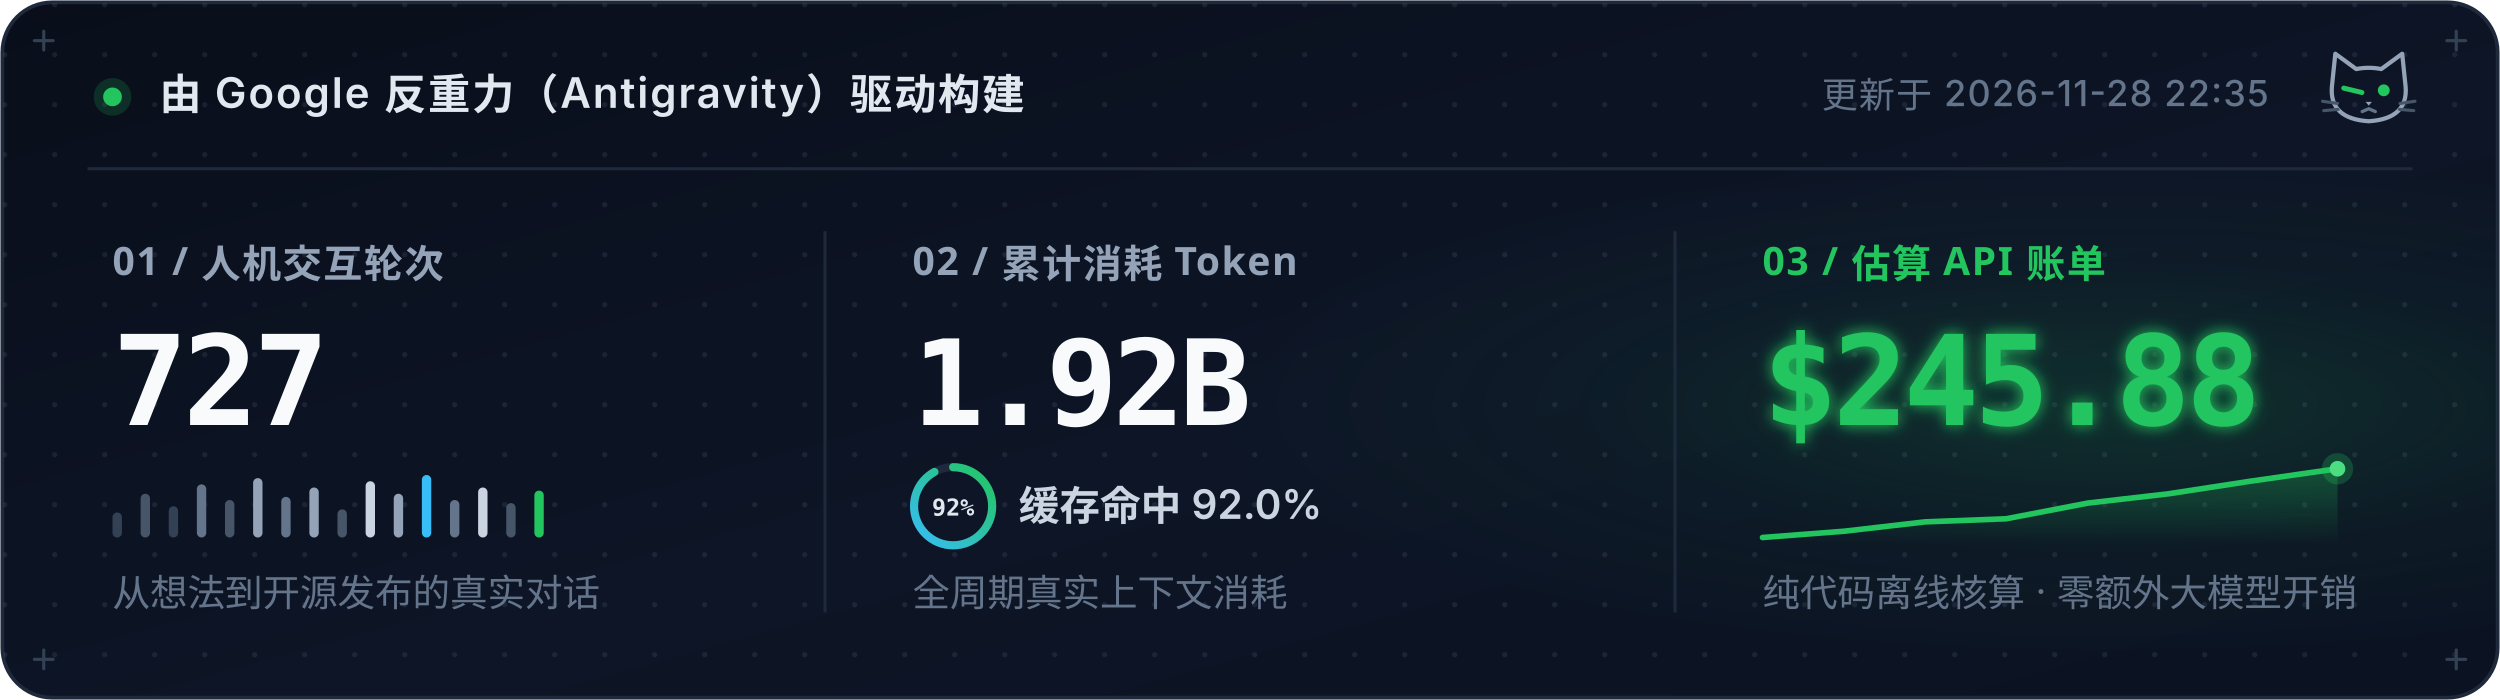
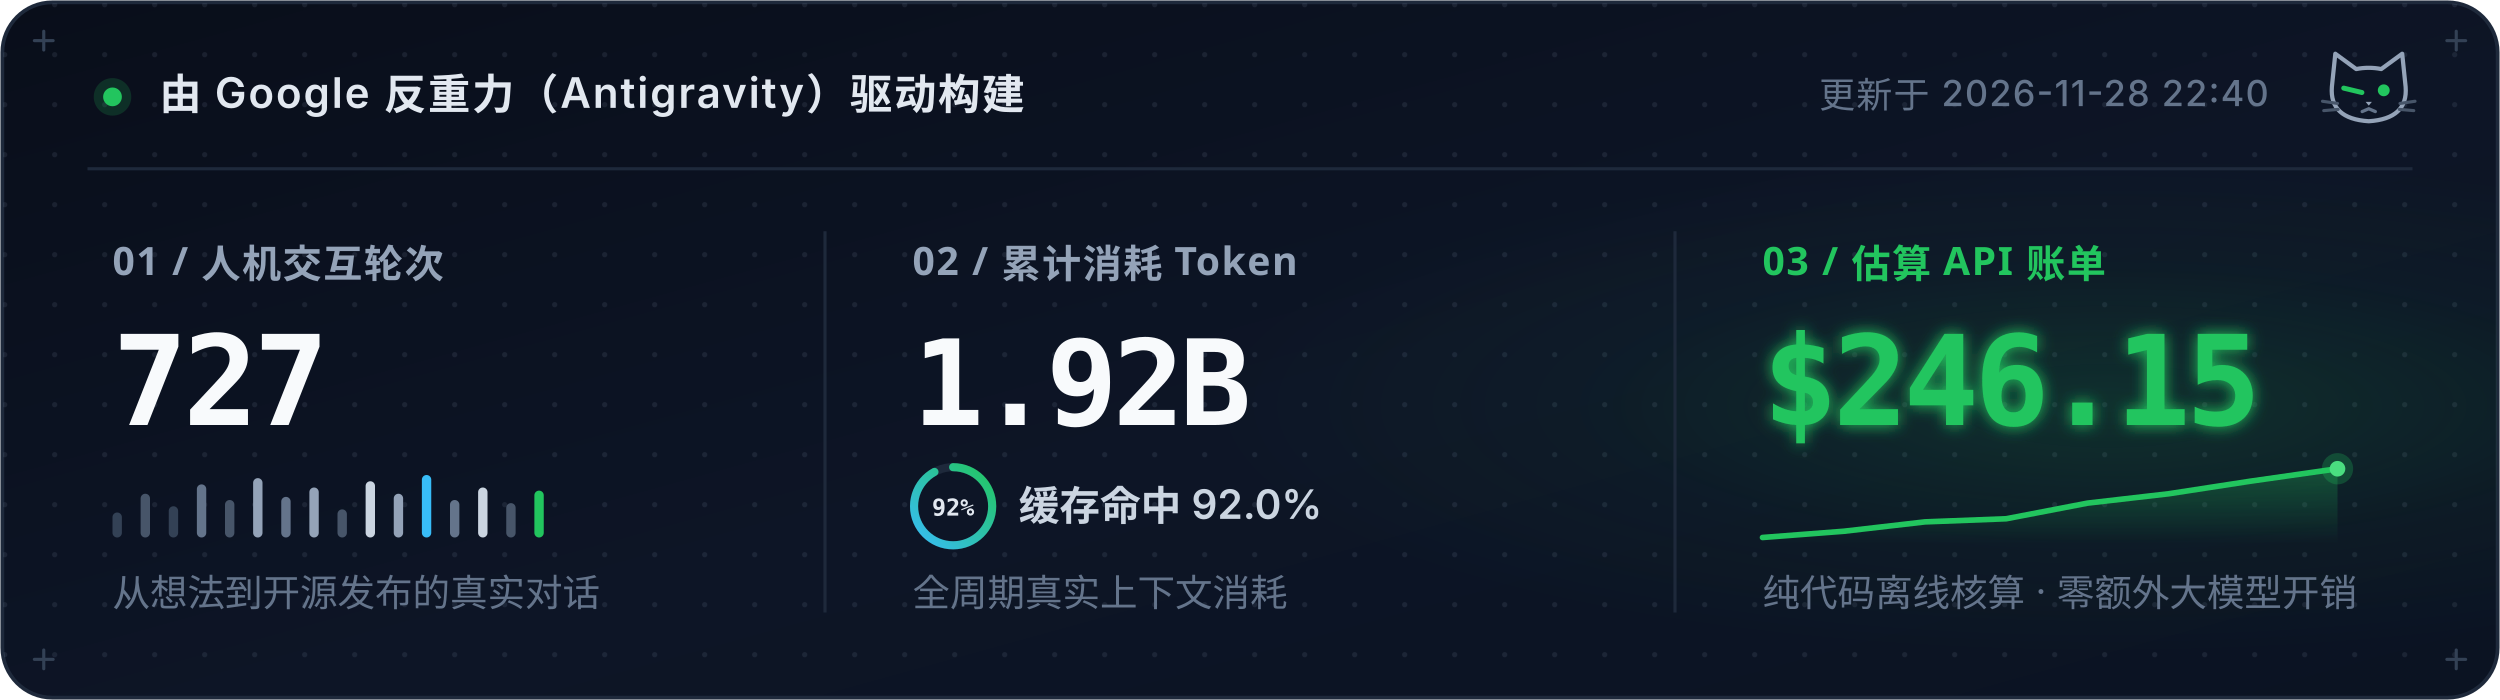
- <svg xmlns="http://www.w3.org/2000/svg" width="800" height="224" viewBox="0 0 800 224" role="img" aria-label="使用 Google Antigravity 开发：727 轮人机交互，1.92B 总 Token（92.0% 缓存命中），估算 API 账单 $245.88（更新于 2026-11-28 22:35）">
+ <svg xmlns="http://www.w3.org/2000/svg" width="800" height="224" viewBox="0 0 800 224" role="img" aria-label="使用 Google Antigravity 开发：727 轮人机交互，1.92B 总 Token（92.0% 缓存命中），估算 API 账单 $246.15（更新于 2026-11-28 22:40）">
  <defs>
    <linearGradient id="bg" x1="0%" y1="0%" x2="100%" y2="100%">
      <stop offset="0%" stop-color="#090E1A" />
      <stop offset="55%" stop-color="#0D1526" />
      <stop offset="100%" stop-color="#0B1322" />
    </linearGradient>
    <linearGradient id="topBeam" x1="0%" y1="0%" x2="100%" y2="0%">
      <stop offset="0%" stop-color="#22C55E" stop-opacity="0" />
      <stop offset="28%" stop-color="#38BDF8" stop-opacity="0.35" />
      <stop offset="68%" stop-color="#22C55E" stop-opacity="0.75" />
      <stop offset="100%" stop-color="#22C55E" stop-opacity="0" />
    </linearGradient>
    <radialGradient id="billGlow" cx="84%" cy="58%" r="36%">
      <stop offset="0%" stop-color="#22C55E" stop-opacity="0.16" />
      <stop offset="55%" stop-color="#22C55E" stop-opacity="0.04" />
      <stop offset="100%" stop-color="#22C55E" stop-opacity="0" />
    </radialGradient>
    <linearGradient id="sparkFill" x1="0%" y1="0%" x2="0%" y2="100%">
      <stop offset="0%" stop-color="#22C55E" stop-opacity="0.28" />
      <stop offset="100%" stop-color="#22C55E" stop-opacity="0.0" />
    </linearGradient>
    <linearGradient id="ringGrad" x1="0%" y1="0%" x2="100%" y2="100%">
      <stop offset="0%" stop-color="#38BDF8" />
      <stop offset="100%" stop-color="#22C55E" />
    </linearGradient>
    <pattern id="dotGrid" width="16" height="16" patternUnits="userSpaceOnUse">
      <circle cx="1.5" cy="1.5" r="0.85" fill="#94A3B8" fill-opacity="0.12" />
    </pattern>
    <filter id="softGlow" x="-30%" y="-30%" width="160%" height="160%">
      <feGaussianBlur stdDeviation="2.5" result="blur" />
      <feMerge>
        <feMergeNode in="blur" />
        <feMergeNode in="SourceGraphic" />
      </feMerge>
    </filter>
  </defs>
  <rect x="0.75" y="0.75" width="798.5" height="222.5" rx="16" fill="url(#bg)" stroke="#1E293B" stroke-width="1.2" />
  <rect x="1" y="1" width="798" height="222" rx="16" fill="url(#dotGrid)" />
  <rect x="1" y="1" width="798" height="222" rx="16" fill="url(#billGlow)" />
  <line x1="24" y1="1.2" x2="776" y2="1.2" stroke="url(#topBeam)" stroke-width="1.5" />
  <g stroke="#334155" stroke-width="1" stroke-linecap="round">
    <path d="M14 10 V16 M11 13 H17" />
    <path d="M786 10 V16 M783 13 H789" />
    <path d="M14 208 V214 M11 211 H17" />
    <path d="M786 208 V214 M783 211 H789" />
  </g>
  <circle cx="36" cy="31" r="6" fill="#22C55E" fill-opacity="0.18" />
  <circle cx="36" cy="31" r="3" fill="#22C55E" />
  <text x="51" y="35" fill="#E2E8F0" font-family="'LXGW WenKai', 'PingFang SC', -apple-system, sans-serif" font-size="13.5" font-weight="600" letter-spacing="0.6">
    由 Google 反重力（Antigravity）驱动构建
  </text>
  <text x="726" y="34.5" text-anchor="end" fill="#64748B" font-family="'LXGW WenKai', 'PingFang SC', -apple-system, sans-serif" font-size="11.5" font-weight="500" letter-spacing="0.4">
-     更新于 2026-11-28 22:35
+     更新于 2026-11-28 22:40
  </text>
  <g transform="translate(742, 13)" aria-label="Hakimi Line-Art Cat">
    <path d="M4.2 14.8 L5.3 4.2 L12.0 9.1 Q16.0 8.3 20.0 9.1 L26.7 4.2 L27.8 14.8 Q28.6 25.0 16.0 25.8 Q3.4 25.0 4.2 14.8 Z" fill="none" stroke="#94A3B8" stroke-width="1.35" stroke-linejoin="round" stroke-linecap="round" />
    <path d="M8.0 15.2 L13.8 16.6" fill="none" stroke="#22C55E" stroke-width="1.6" stroke-linecap="round" />
    <circle cx="20.8" cy="15.9" r="1.9" fill="#22C55E" />
    <path d="M15.0 19.6 L17.0 19.6 L16.0 20.8 Z" fill="#94A3B8" />
    <path d="M13.9 22.7 L16.0 21.8 L18.1 22.7" fill="none" stroke="#64748B" stroke-width="1.05" stroke-linecap="round" stroke-linejoin="round" />
    <path d="M1.2 19.4 L6.0 20.1 M1.6 22.4 L6.2 22.0 M26.0 20.1 L30.8 19.4 M25.8 22.0 L30.4 22.4" stroke="#475569" stroke-width="1.0" stroke-linecap="round" />
  </g>
  <line x1="28" y1="54" x2="772" y2="54" stroke="#1E293B" stroke-width="1" />
  <line x1="264" y1="74" x2="264" y2="196" stroke="#1E293B" stroke-width="1" />
  <line x1="536" y1="74" x2="536" y2="196" stroke="#1E293B" stroke-width="1" />
  <text x="36" y="88" fill="#94A3B8" font-family="'LXGW WenKai', 'PingFang SC', sans-serif" font-size="12.5" font-weight="600" letter-spacing="0.5">
    01 / 人机交互轮次
  </text>
  <text x="36" y="136" fill="#F8FAFC" font-family="'JetBrains Mono', 'LXGW WenKai', ui-monospace, monospace" font-size="40" font-weight="700" letter-spacing="-1.5">
    727
  </text>
  <g transform="translate(36, 152)">
    <rect x="0" y="12" width="3" height="8" rx="1.5" fill="#334155" />
    <rect x="9" y="6" width="3" height="14" rx="1.5" fill="#475569" />
    <rect x="18" y="10" width="3" height="10" rx="1.5" fill="#334155" />
    <rect x="27" y="3" width="3" height="17" rx="1.5" fill="#64748B" />
    <rect x="36" y="8" width="3" height="12" rx="1.5" fill="#475569" />
    <rect x="45" y="1" width="3" height="19" rx="1.5" fill="#94A3B8" />
    <rect x="54" y="7" width="3" height="13" rx="1.5" fill="#64748B" />
    <rect x="63" y="4" width="3" height="16" rx="1.5" fill="#94A3B8" />
    <rect x="72" y="11" width="3" height="9" rx="1.5" fill="#475569" />
    <rect x="81" y="2" width="3" height="18" rx="1.5" fill="#CBD5E1" />
    <rect x="90" y="6" width="3" height="14" rx="1.5" fill="#94A3B8" />
    <rect x="99" y="0" width="3" height="20" rx="1.5" fill="#38BDF8" />
    <rect x="108" y="8" width="3" height="12" rx="1.5" fill="#64748B" />
    <rect x="117" y="4" width="3" height="16" rx="1.5" fill="#CBD5E1" />
    <rect x="126" y="9" width="3" height="11" rx="1.5" fill="#475569" />
    <rect x="135" y="5" width="3" height="15" rx="1.5" fill="#22C55E" />
  </g>
  <text x="36" y="194" fill="#64748B" font-family="'LXGW WenKai', 'IBM Plex Sans', -apple-system, sans-serif" font-size="12">
    从想法到开源发布的真实对话
  </text>
  <text x="292" y="88" fill="#94A3B8" font-family="'LXGW WenKai', 'PingFang SC', sans-serif" font-size="12.5" font-weight="600" letter-spacing="0.5">
    02 / 累计消耗 Token
  </text>
  <text x="292" y="136" fill="#F8FAFC" font-family="'JetBrains Mono', 'LXGW WenKai', ui-monospace, monospace" font-size="38" font-weight="700" letter-spacing="-1.5">
    1.92B
  </text>
  <g transform="translate(305, 162)">
    <circle cx="0" cy="0" r="12.5" fill="none" stroke="#1E293B" stroke-width="2.6" />
    <circle cx="0" cy="0" r="12.5" fill="none" stroke="url(#ringGrad)" stroke-width="2.6" stroke-linecap="round" stroke-dasharray="72.29 78.54" transform="rotate(-90)" />
    <text x="0" y="3" text-anchor="middle" fill="#E2E8F0" font-family="'JetBrains Mono', ui-monospace, monospace" font-size="7.5" font-weight="700">92%</text>
  </g>
  <text x="326" y="166.5" fill="#CBD5E1" font-family="'LXGW WenKai', 'IBM Plex Sans', -apple-system, sans-serif" font-size="13" font-weight="600">
    缓存命中 92.0%
  </text>
  <text x="292" y="194" fill="#64748B" font-family="'LXGW WenKai', 'IBM Plex Sans', -apple-system, sans-serif" font-size="12">
    全周期真实上下文消耗
  </text>
  <text x="564" y="88" fill="#22C55E" font-family="'LXGW WenKai', 'PingFang SC', sans-serif" font-size="12.5" font-weight="600" letter-spacing="0.5">
    03 / 估算 API 账单
  </text>
  <text x="564" y="136" fill="#22C55E" font-family="'JetBrains Mono', 'LXGW WenKai', ui-monospace, monospace" font-size="40" font-weight="700" letter-spacing="-1.5" filter="url(#softGlow)">
-     $245.88
+     $246.15
  </text>
  <g transform="translate(564, 148)">
    <path d="M0 24 L26 22 L52 19 L78 18 L104 13 L130 10 L156 6 L184 2 L184 26 L0 26 Z" fill="url(#sparkFill)" />
    <path d="M0 24 L26 22 L52 19 L78 18 L104 13 L130 10 L156 6 L184 2" fill="none" stroke="#22C55E" stroke-width="1.8" stroke-linecap="round" stroke-linejoin="round" />
    <circle cx="184" cy="2" r="5" fill="#22C55E" fill-opacity="0.25" />
    <circle cx="184" cy="2" r="2.5" fill="#4ADE80" />
  </g>
  <text x="564" y="194" fill="#64748B" font-family="'LXGW WenKai', 'IBM Plex Sans', -apple-system, sans-serif" font-size="12">
    纯代码离线核算 · 零额外大模型开销
  </text>
</svg>
